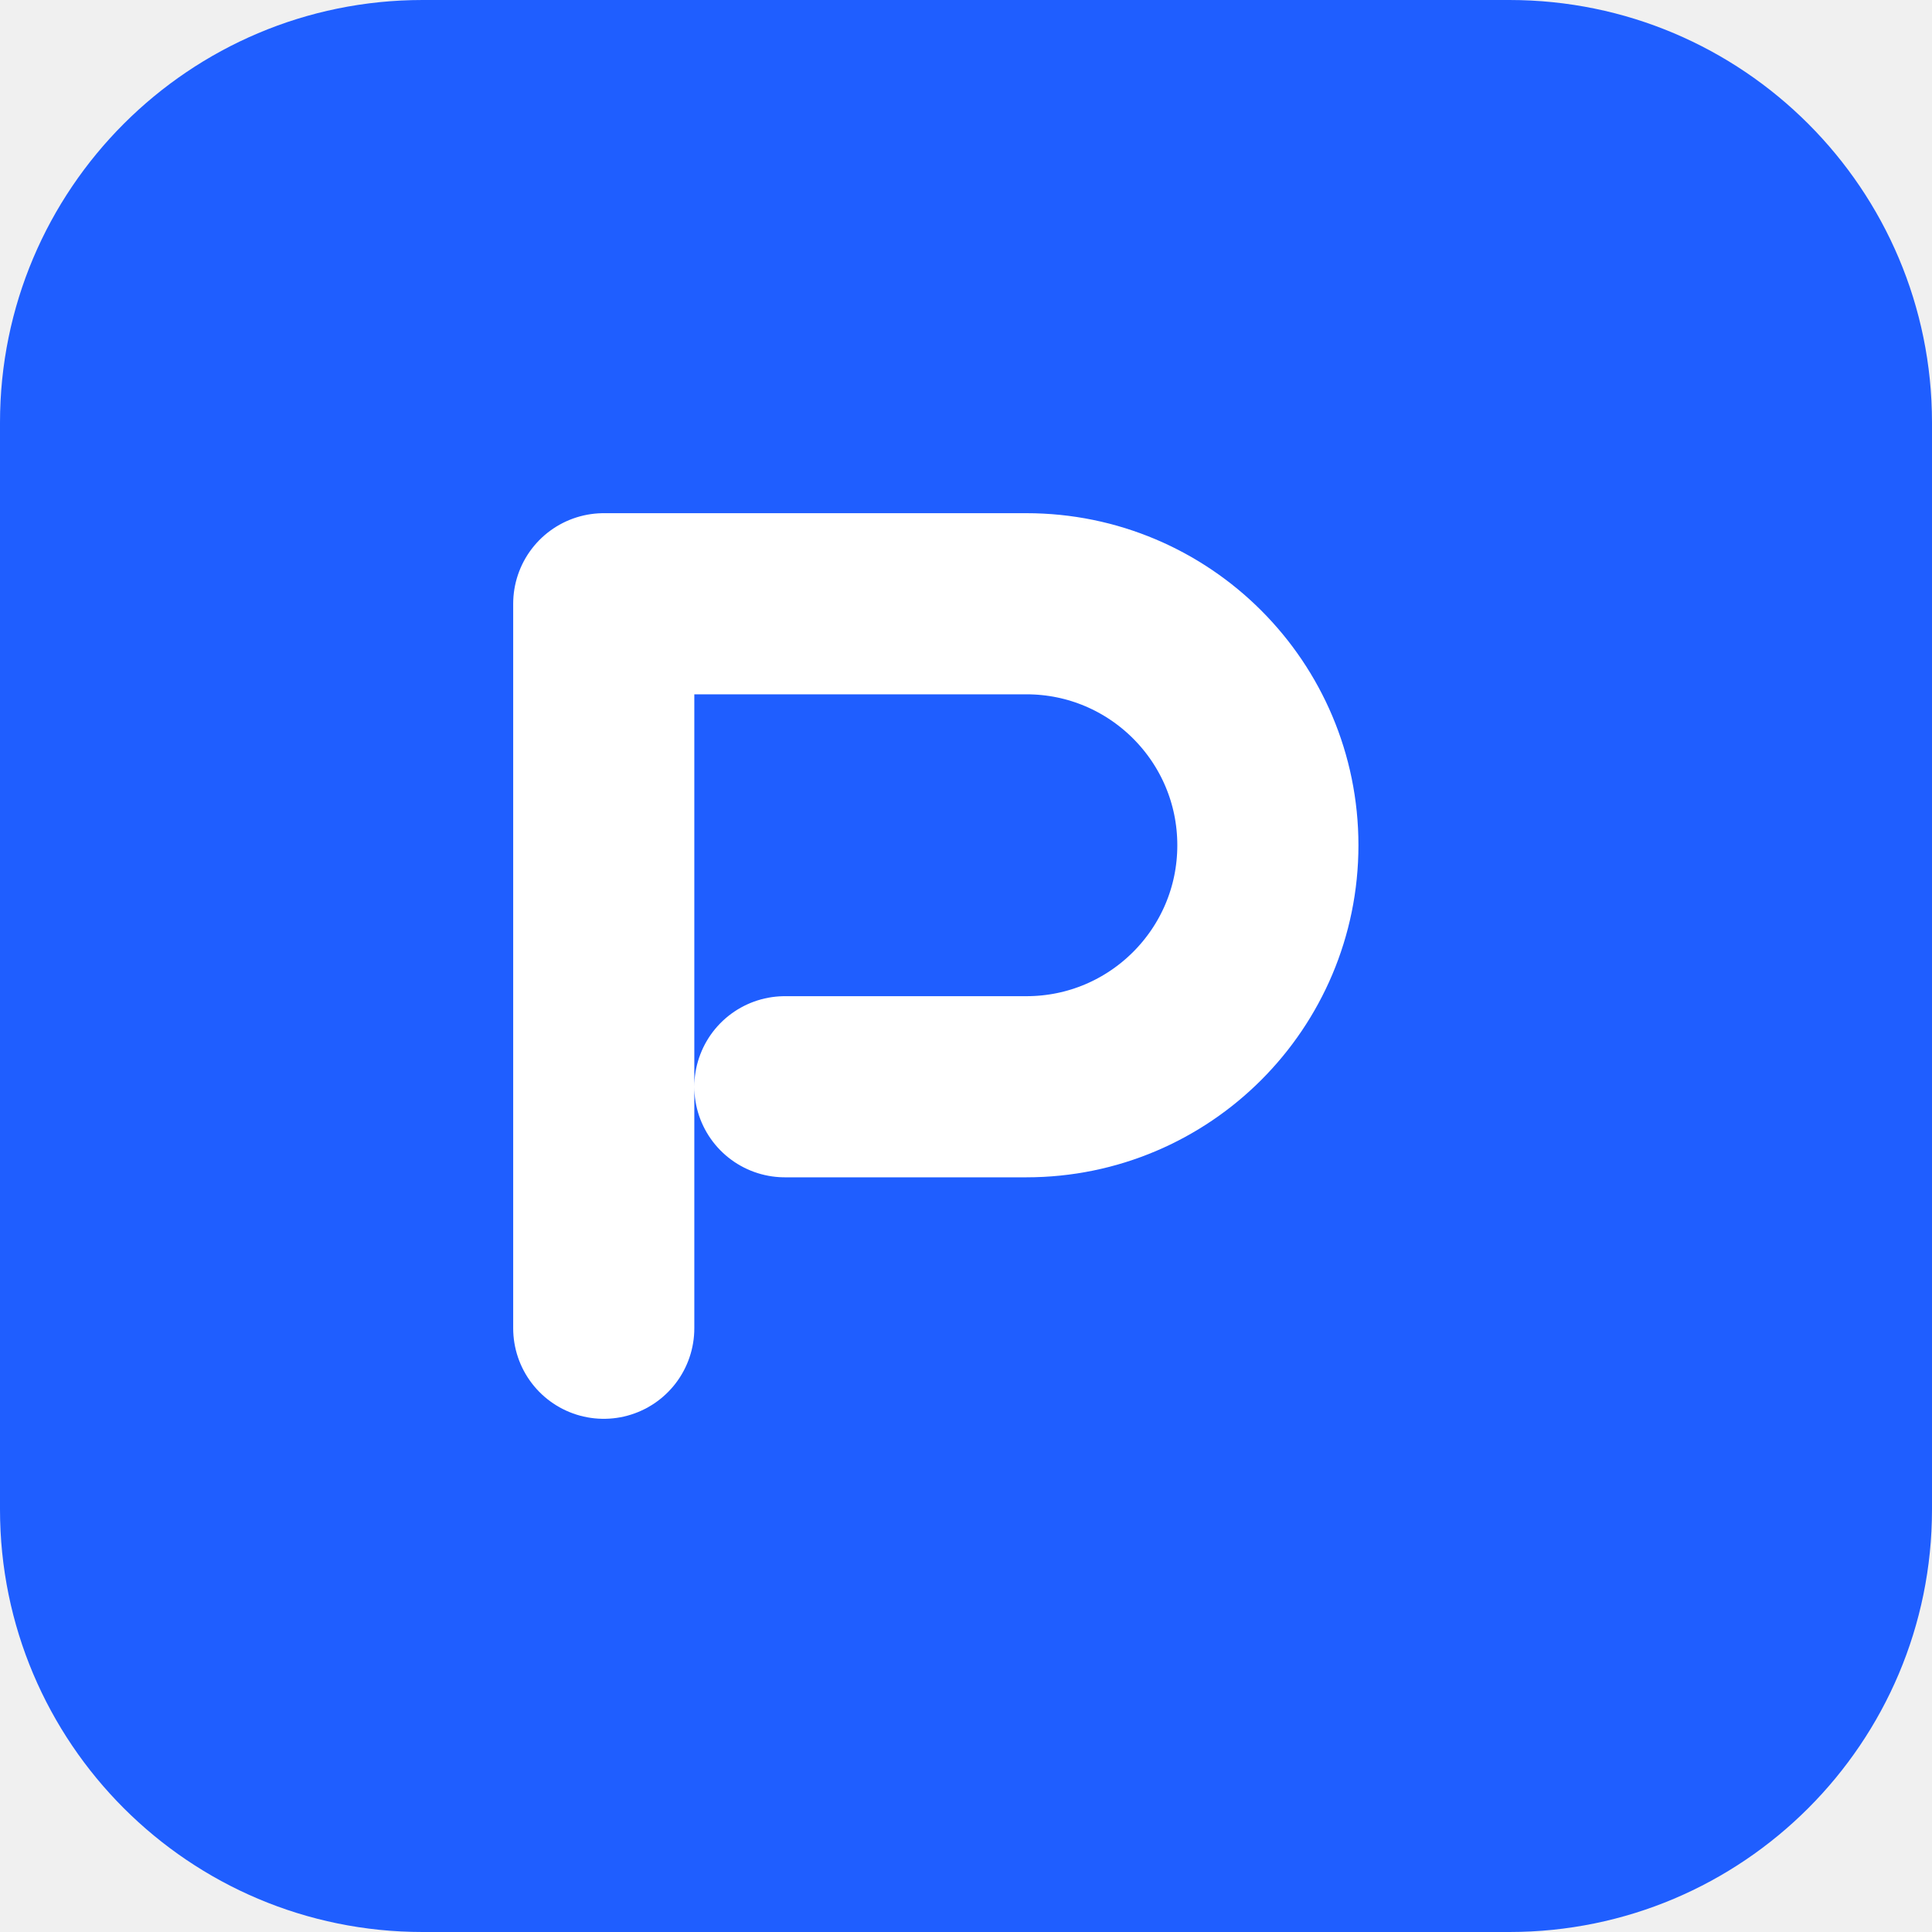
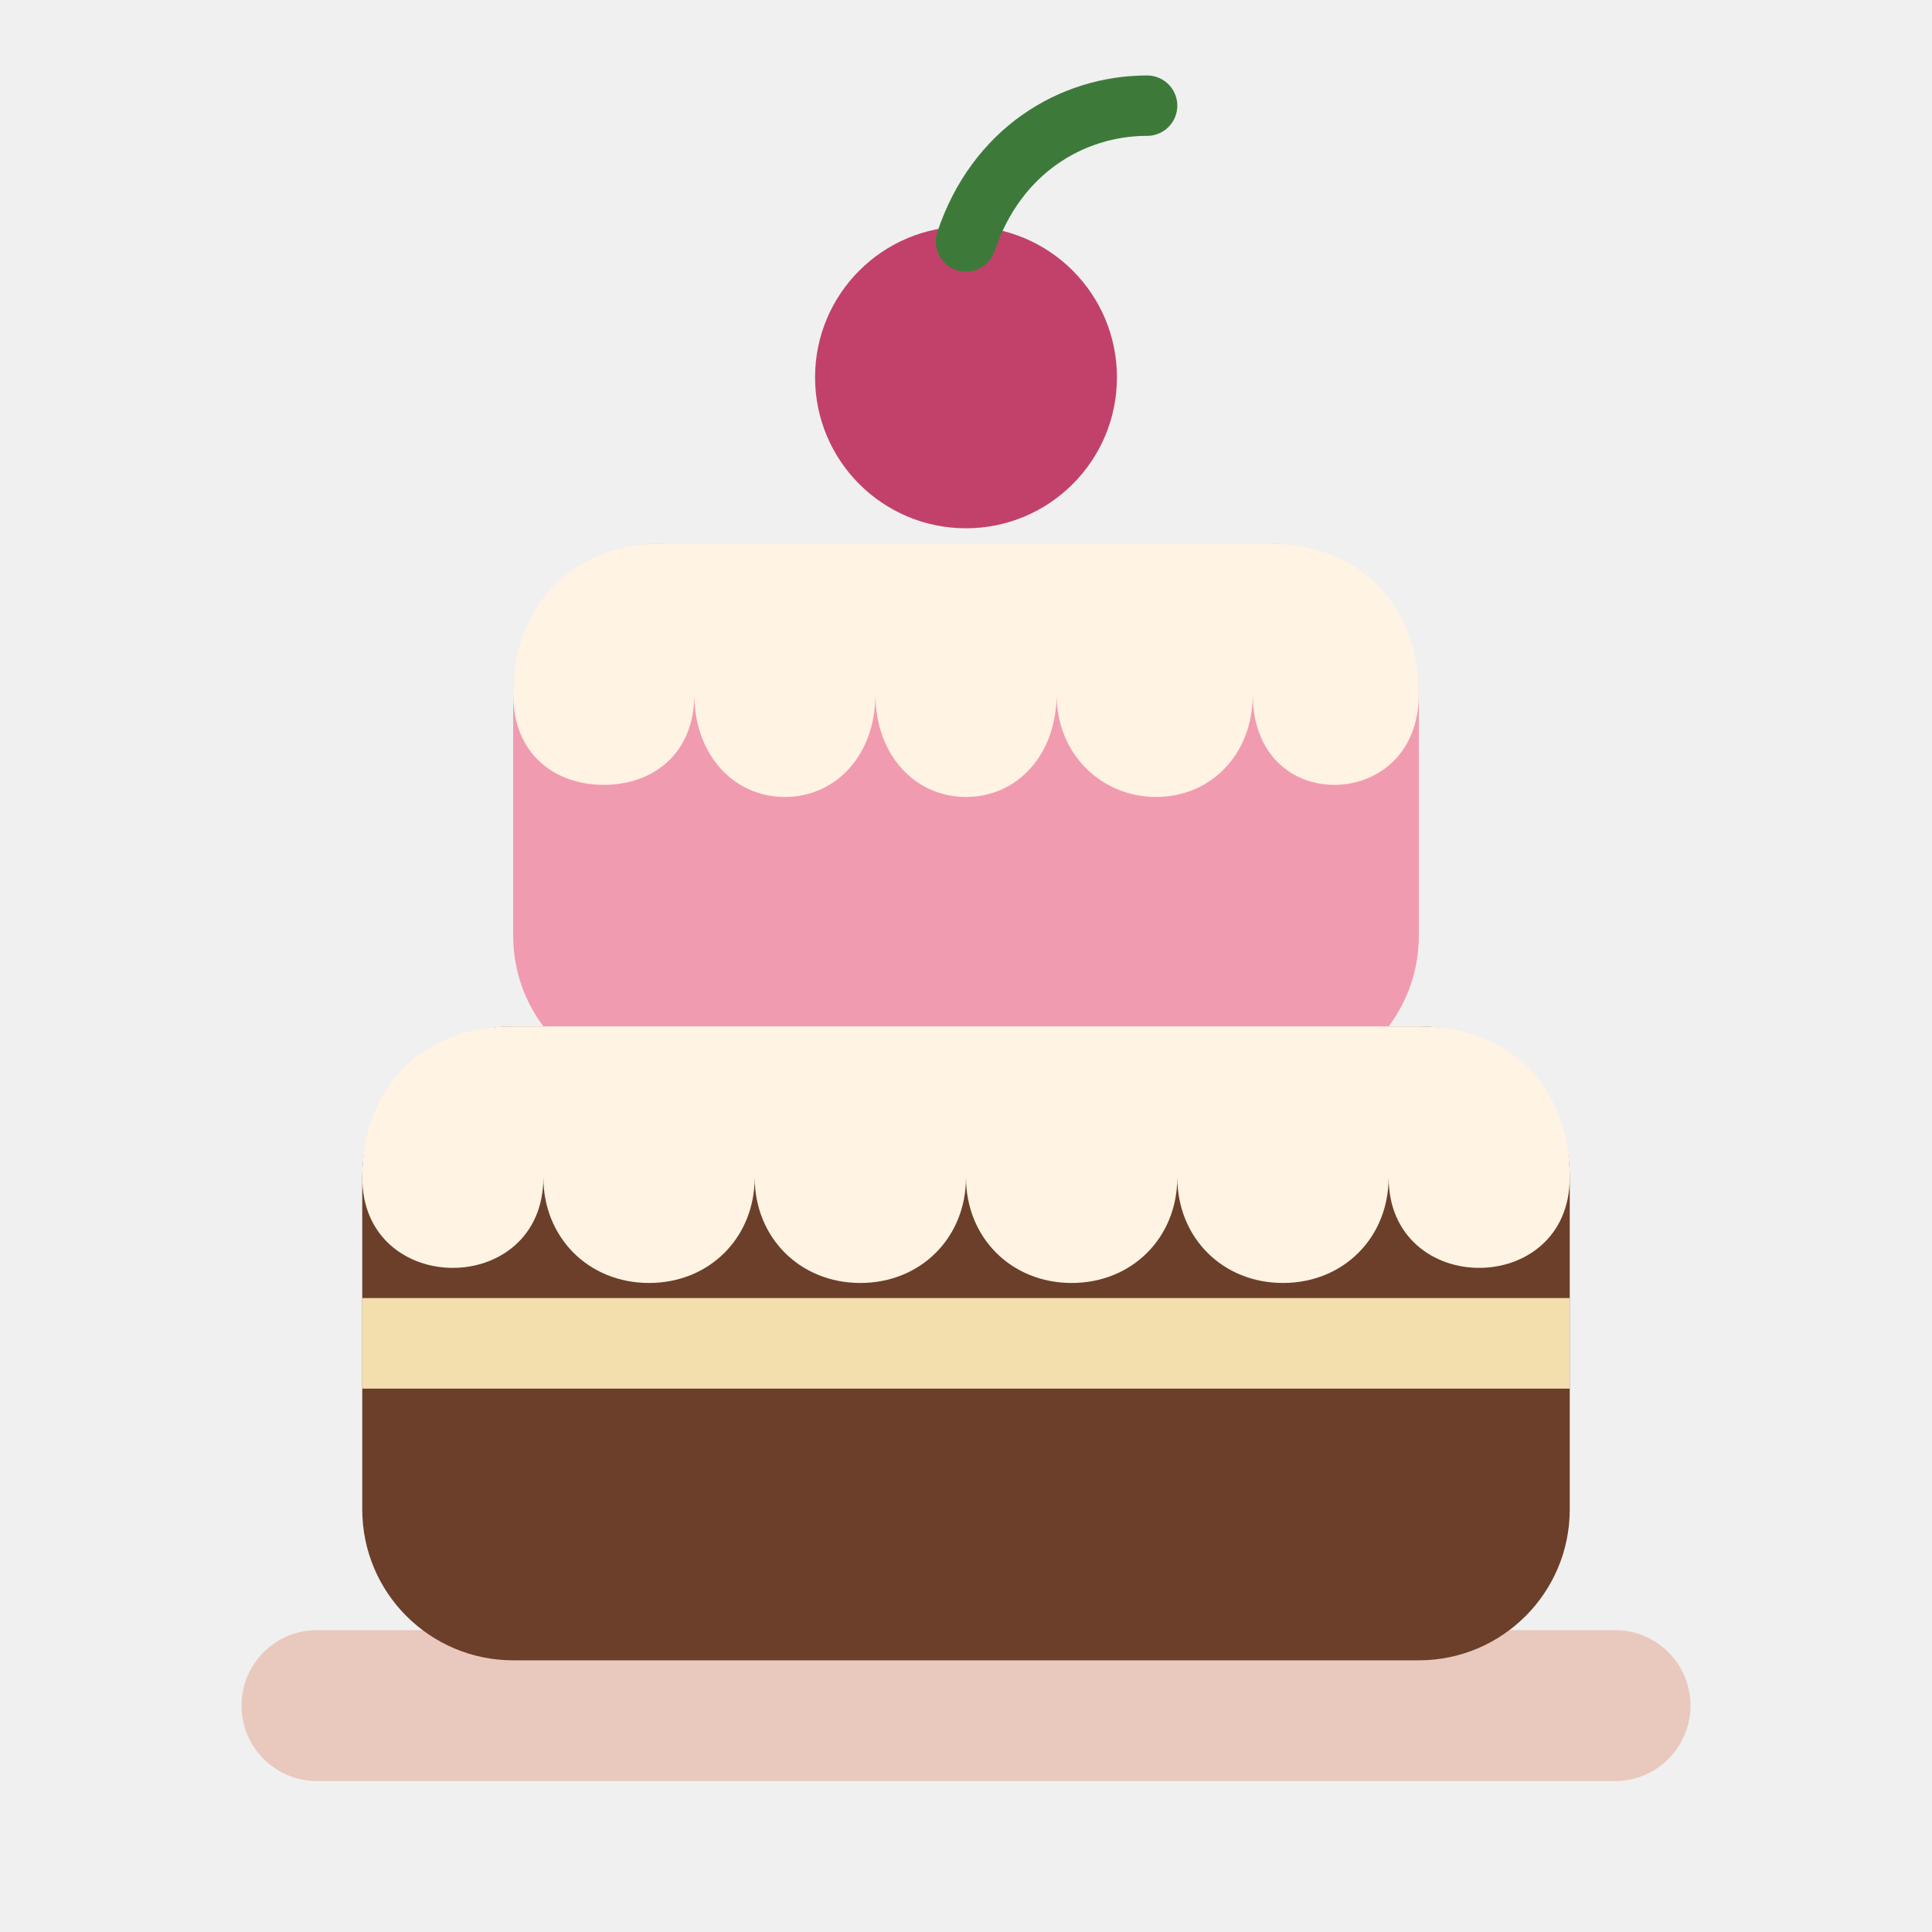
<svg xmlns="http://www.w3.org/2000/svg" viewBox="0 0 64 64">
-   <rect width="64" height="64" rx="14" fill="#1f5eff" />
-   <path d="M20 44V20h14a8 8 0 0 1 0 16H26" fill="none" stroke="#fff" stroke-width="6" stroke-linecap="round" stroke-linejoin="round" />
+   <rect x="8" y="54" width="48" height="5" rx="2.5" fill="#e9c9bd" />
+   <rect x="12" y="34" width="40" height="21" rx="5" fill="#6b3f2a" />
+   <rect x="12" y="43" width="40" height="3" fill="#f3dfae" />
+   <rect x="17" y="18" width="30" height="18" rx="5" fill="#f19bb0" />
+   <path d="M12 39c0-3 2-5 5-5h30c3 0 5 2 5 5 0 2-1.5 3-3 3s-3-1-3-3c0 2-1.5 3.5-3.5 3.5S39 41 39 39c0 2-1.5 3.5-3.5 3.5S32 41 32 39c0 2-1.5 3.5-3.5 3.5S25 41 25 39c0 2-1.5 3.5-3.5 3.5S18 41 18 39c0 2-1.5 3-3 3s-3-1-3-3z" fill="#fff3e3" />
+   <path d="M17 23c0-3 2-5 5-5h20c3 0 5 2 5 5 0 2-1.4 3-2.8 3s-2.7-1-2.7-3c0 2-1.4 3.4-3.2 3.4S35 25 35 23c0 2-1.3 3.4-3 3.4S29 25 29 23c0 2-1.3 3.4-3 3.4S23 25 23 23c0 2-1.4 3-3 3s-3-1-3-3z" fill="#fff3e3" />
+   <circle cx="32" cy="12.5" r="5" fill="#c2416b" />
+   <path d="M32 8c1-3 3.5-4.5 6-4.5" stroke="#3d7a3a" stroke-width="2" fill="none" stroke-linecap="round" />
</svg>
